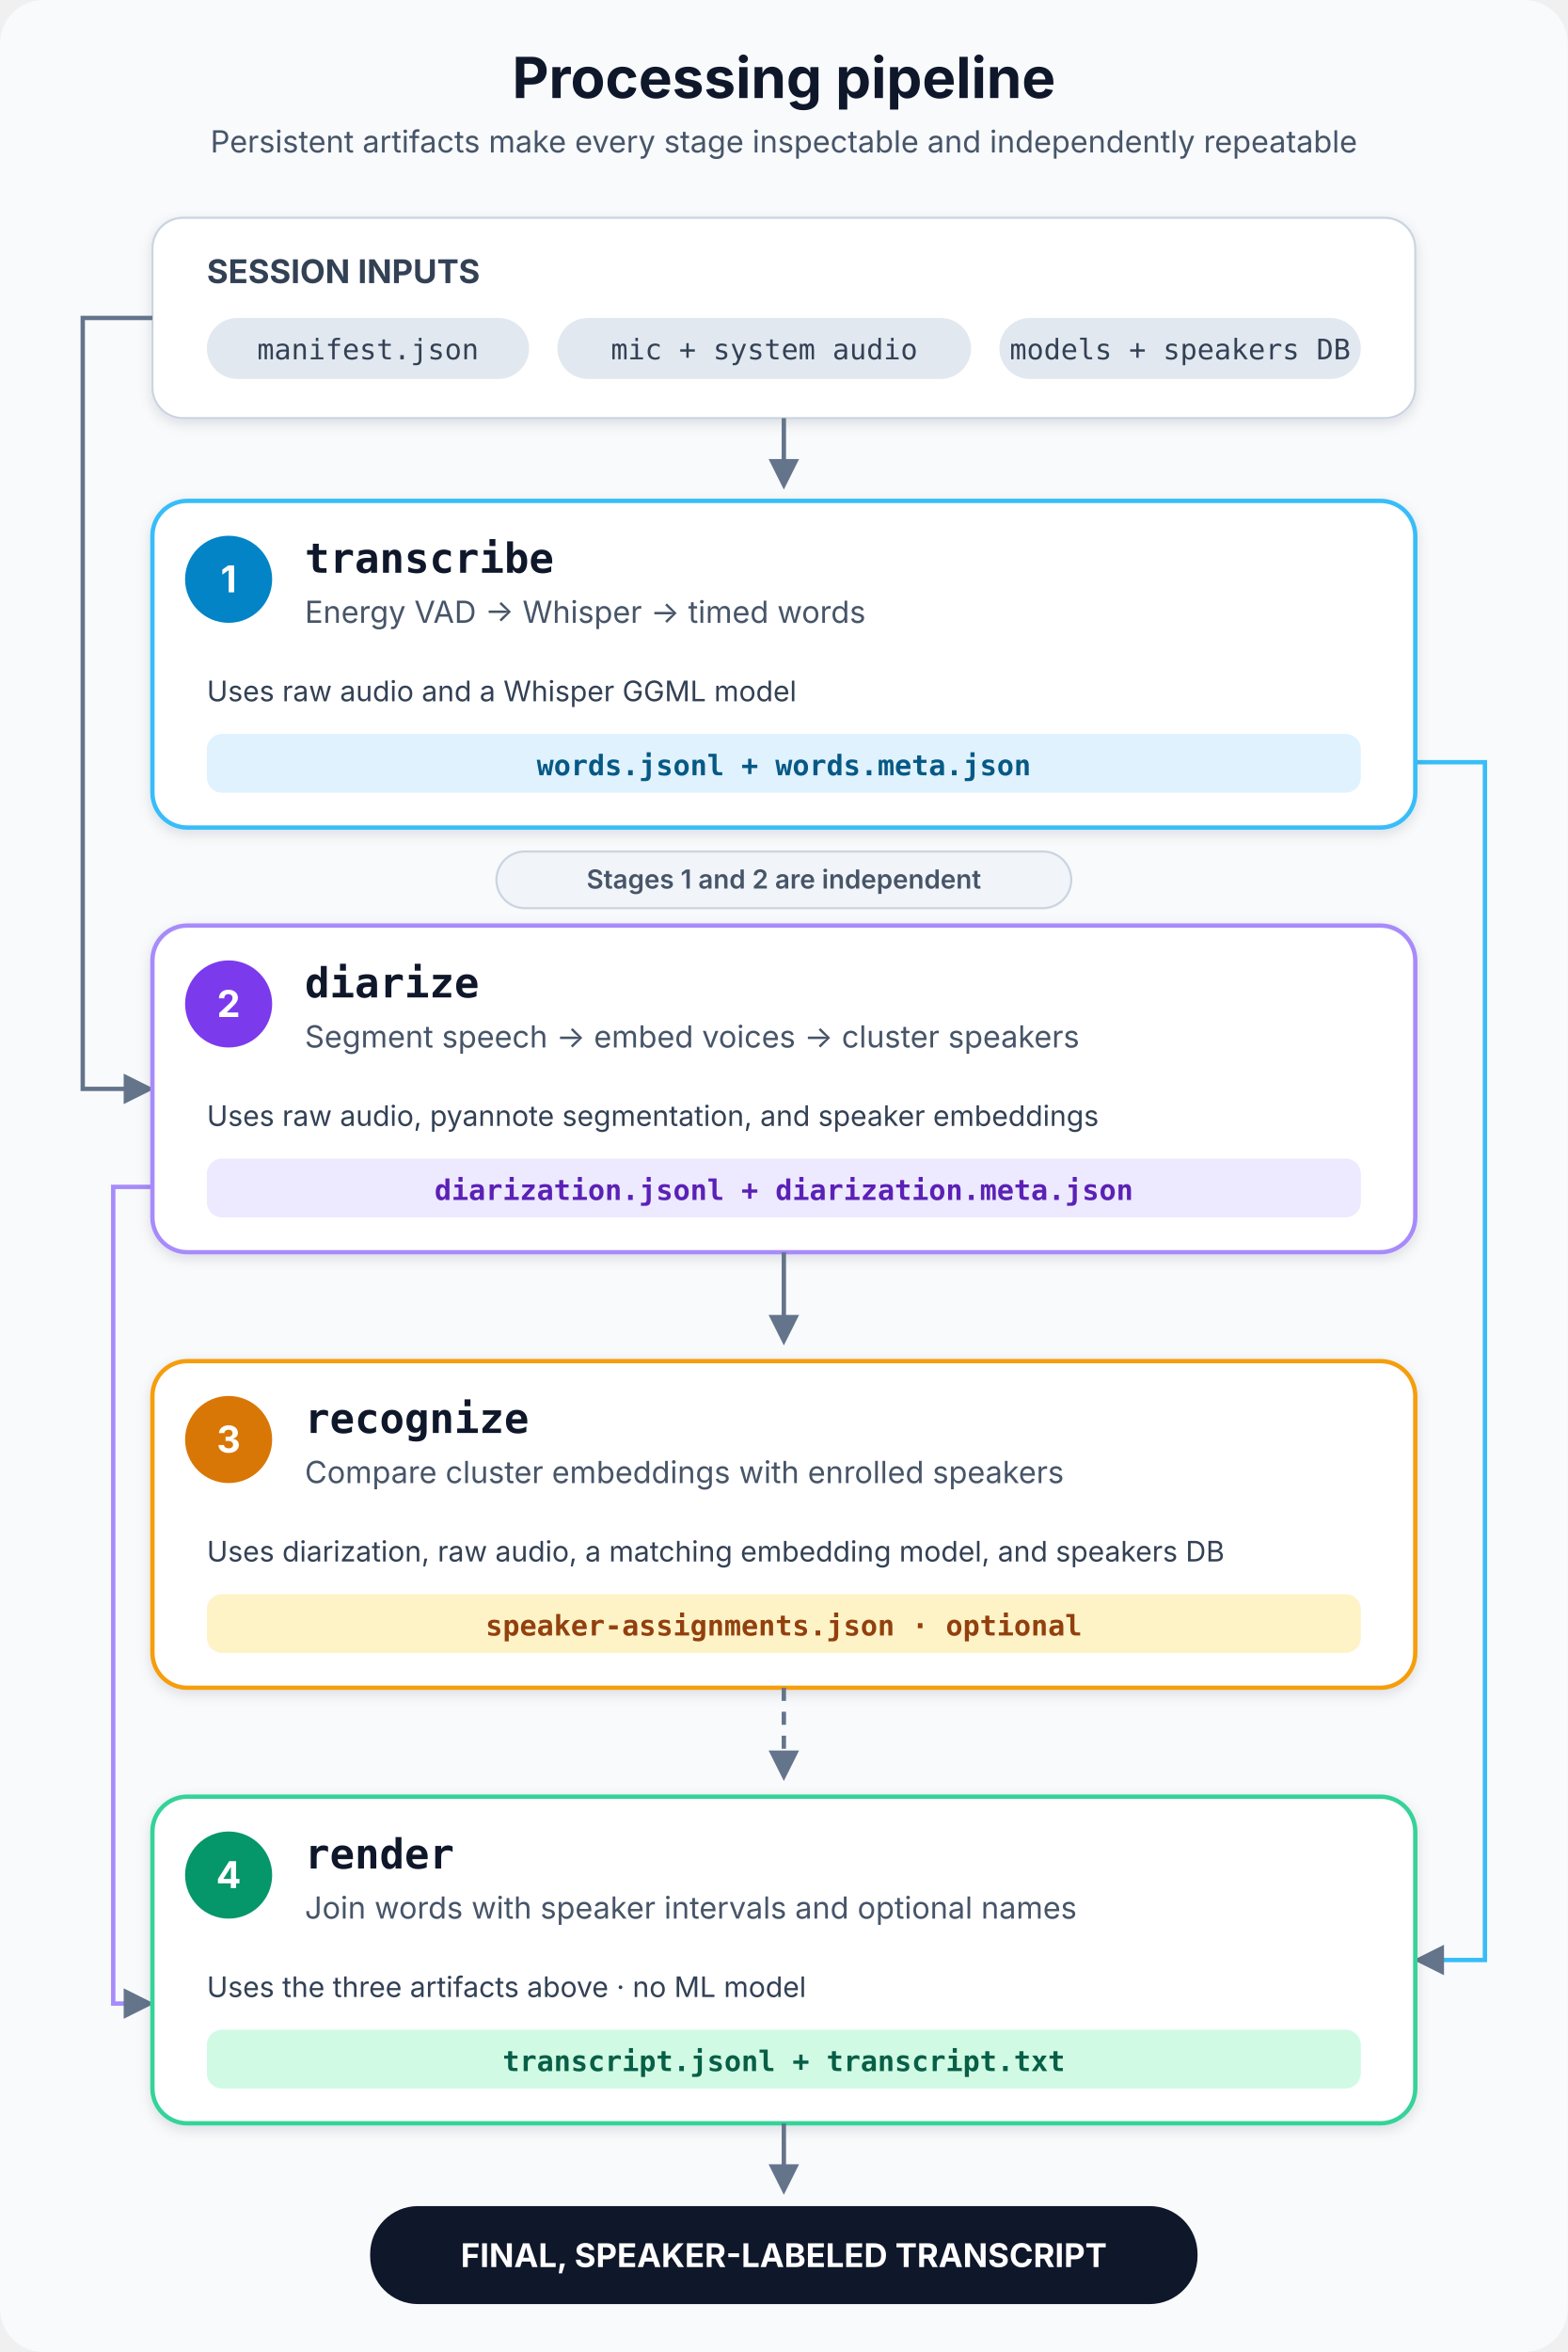
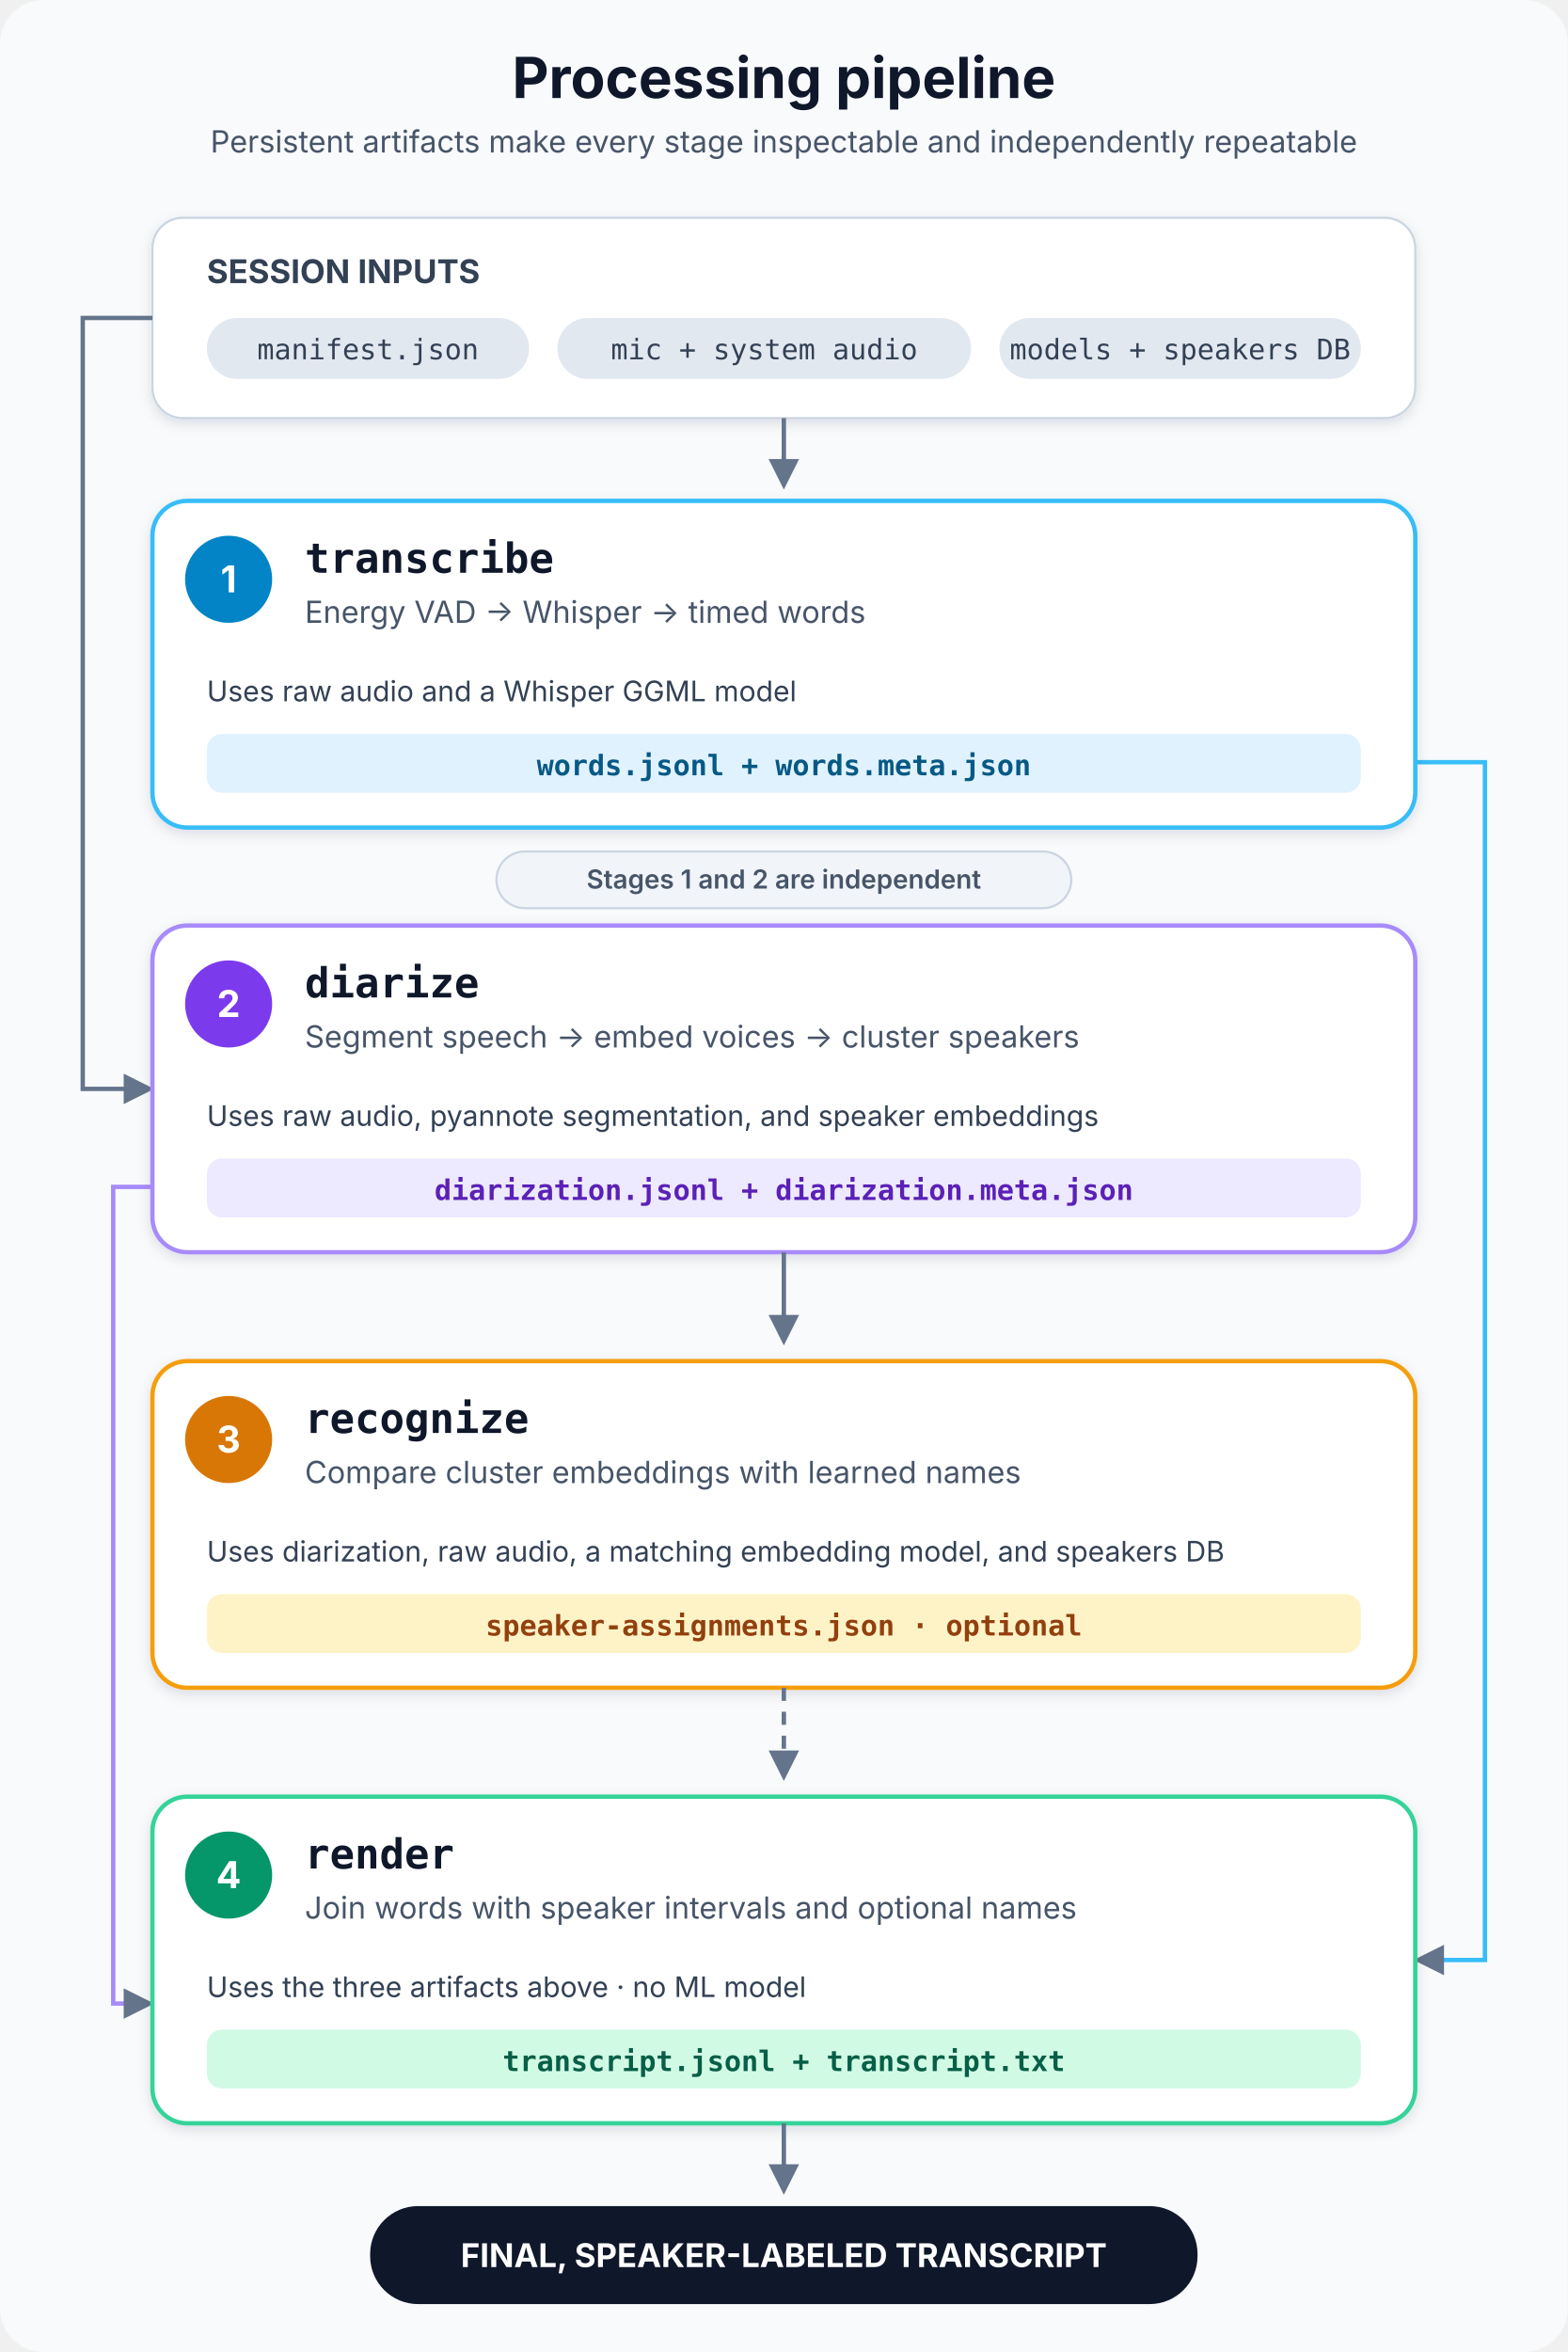
<svg xmlns="http://www.w3.org/2000/svg" width="720" height="1080" viewBox="0 0 720 1080" role="img" aria-labelledby="title description">
  <defs>
    <marker id="arrow" viewBox="0 0 10 10" refX="8" refY="5" markerWidth="7" markerHeight="7" orient="auto-start-reverse">
      <path d="M 0 0 L 10 5 L 0 10 z" fill="#64748b" />
    </marker>
    <filter id="shadow" x="-10%" y="-10%" width="120%" height="130%">
      <feDropShadow dx="0" dy="2" stdDeviation="3" flood-color="#0f172a" flood-opacity="0.12" />
    </filter>
  </defs>
  <rect width="720" height="1080" rx="20" fill="#f8fafc" />
  <text x="360" y="45" text-anchor="middle" font-family="system-ui, -apple-system, BlinkMacSystemFont, 'Segoe UI', sans-serif" font-size="26" font-weight="700" fill="#0f172a">Processing pipeline</text>
  <text x="360" y="70" text-anchor="middle" font-family="system-ui, -apple-system, BlinkMacSystemFont, 'Segoe UI', sans-serif" font-size="14" fill="#475569">Persistent artifacts make every stage inspectable and independently repeatable</text>
  <g filter="url(#shadow)">
    <rect x="70" y="100" width="580" height="92" rx="14" fill="#ffffff" stroke="#cbd5e1" />
  </g>
  <text x="95" y="130" font-family="system-ui, -apple-system, BlinkMacSystemFont, 'Segoe UI', sans-serif" font-size="15" font-weight="700" fill="#334155">SESSION INPUTS</text>
  <g font-family="ui-monospace, SFMono-Regular, Menlo, Consolas, monospace" font-size="13" fill="#334155">
    <rect x="95" y="146" width="148" height="28" rx="14" fill="#e2e8f0" />
    <text x="169" y="165" text-anchor="middle">manifest.json</text>
    <rect x="256" y="146" width="190" height="28" rx="14" fill="#e2e8f0" />
    <text x="351" y="165" text-anchor="middle">mic + system audio</text>
    <rect x="459" y="146" width="166" height="28" rx="14" fill="#e2e8f0" />
    <text x="542" y="165" text-anchor="middle">models + speakers DB</text>
  </g>
  <path d="M 360 192 L 360 222" stroke="#64748b" stroke-width="2" marker-end="url(#arrow)" />
  <path d="M 70 146 L 38 146 L 38 500 L 68 500" fill="none" stroke="#64748b" stroke-width="2" marker-end="url(#arrow)" />
  <path d="M 625 350 L 682 350 L 682 900 L 652 900" fill="none" stroke="#38bdf8" stroke-width="2" marker-end="url(#arrow)" />
  <path d="M 95 545 L 52 545 L 52 920 L 68 920" fill="none" stroke="#a78bfa" stroke-width="2" marker-end="url(#arrow)" />
  <g filter="url(#shadow)">
    <rect x="70" y="230" width="580" height="150" rx="16" fill="#ffffff" stroke="#38bdf8" stroke-width="2" />
  </g>
  <circle cx="105" cy="266" r="20" fill="#0284c7" />
  <text x="105" y="272" text-anchor="middle" font-family="system-ui, -apple-system, BlinkMacSystemFont, 'Segoe UI', sans-serif" font-size="17" font-weight="700" fill="#ffffff">1</text>
  <text x="140" y="263" font-family="ui-monospace, SFMono-Regular, Menlo, Consolas, monospace" font-size="19" font-weight="700" fill="#0f172a">transcribe</text>
  <text x="140" y="286" font-family="system-ui, -apple-system, BlinkMacSystemFont, 'Segoe UI', sans-serif" font-size="14" fill="#475569">Energy VAD → Whisper → timed words</text>
  <text x="95" y="322" font-family="system-ui, -apple-system, BlinkMacSystemFont, 'Segoe UI', sans-serif" font-size="13" fill="#334155">Uses raw audio and a Whisper GGML model</text>
  <rect x="95" y="337" width="530" height="27" rx="7" fill="#e0f2fe" />
  <text x="360" y="356" text-anchor="middle" font-family="ui-monospace, SFMono-Regular, Menlo, Consolas, monospace" font-size="13" font-weight="600" fill="#075985">words.jsonl + words.meta.json</text>
  <rect x="228" y="391" width="264" height="26" rx="13" fill="#f1f5f9" stroke="#cbd5e1" />
  <text x="360" y="408" text-anchor="middle" font-family="system-ui, -apple-system, BlinkMacSystemFont, 'Segoe UI', sans-serif" font-size="12" font-weight="600" fill="#475569">Stages 1 and 2 are independent</text>
  <g filter="url(#shadow)">
    <rect x="70" y="425" width="580" height="150" rx="16" fill="#ffffff" stroke="#a78bfa" stroke-width="2" />
  </g>
  <circle cx="105" cy="461" r="20" fill="#7c3aed" />
  <text x="105" y="467" text-anchor="middle" font-family="system-ui, -apple-system, BlinkMacSystemFont, 'Segoe UI', sans-serif" font-size="17" font-weight="700" fill="#ffffff">2</text>
  <text x="140" y="458" font-family="ui-monospace, SFMono-Regular, Menlo, Consolas, monospace" font-size="19" font-weight="700" fill="#0f172a">diarize</text>
  <text x="140" y="481" font-family="system-ui, -apple-system, BlinkMacSystemFont, 'Segoe UI', sans-serif" font-size="14" fill="#475569">Segment speech → embed voices → cluster speakers</text>
  <text x="95" y="517" font-family="system-ui, -apple-system, BlinkMacSystemFont, 'Segoe UI', sans-serif" font-size="13" fill="#334155">Uses raw audio, pyannote segmentation, and speaker embeddings</text>
  <rect x="95" y="532" width="530" height="27" rx="7" fill="#ede9fe" />
  <text x="360" y="551" text-anchor="middle" font-family="ui-monospace, SFMono-Regular, Menlo, Consolas, monospace" font-size="13" font-weight="600" fill="#5b21b6">diarization.jsonl + diarization.meta.json</text>
  <path d="M 360 575 L 360 615" stroke="#64748b" stroke-width="2" marker-end="url(#arrow)" />
  <g filter="url(#shadow)">
    <rect x="70" y="625" width="580" height="150" rx="16" fill="#ffffff" stroke="#f59e0b" stroke-width="2" />
  </g>
  <circle cx="105" cy="661" r="20" fill="#d97706" />
  <text x="105" y="667" text-anchor="middle" font-family="system-ui, -apple-system, BlinkMacSystemFont, 'Segoe UI', sans-serif" font-size="17" font-weight="700" fill="#ffffff">3</text>
  <text x="140" y="658" font-family="ui-monospace, SFMono-Regular, Menlo, Consolas, monospace" font-size="19" font-weight="700" fill="#0f172a">recognize</text>
-   <text x="140" y="681" font-family="system-ui, -apple-system, BlinkMacSystemFont, 'Segoe UI', sans-serif" font-size="14" fill="#475569">Compare cluster embeddings with enrolled speakers</text>
+   <text x="140" y="681" font-family="system-ui, -apple-system, BlinkMacSystemFont, 'Segoe UI', sans-serif" font-size="14" fill="#475569">Compare cluster embeddings with learned names</text>
  <text x="95" y="717" font-family="system-ui, -apple-system, BlinkMacSystemFont, 'Segoe UI', sans-serif" font-size="13" fill="#334155">Uses diarization, raw audio, a matching embedding model, and speakers DB</text>
  <rect x="95" y="732" width="530" height="27" rx="7" fill="#fef3c7" />
  <text x="360" y="751" text-anchor="middle" font-family="ui-monospace, SFMono-Regular, Menlo, Consolas, monospace" font-size="13" font-weight="600" fill="#92400e">speaker-assignments.json · optional</text>
  <path d="M 360 775 L 360 815" stroke="#64748b" stroke-width="2" stroke-dasharray="6 5" marker-end="url(#arrow)" />
  <g filter="url(#shadow)">
    <rect x="70" y="825" width="580" height="150" rx="16" fill="#ffffff" stroke="#34d399" stroke-width="2" />
  </g>
  <circle cx="105" cy="861" r="20" fill="#059669" />
  <text x="105" y="867" text-anchor="middle" font-family="system-ui, -apple-system, BlinkMacSystemFont, 'Segoe UI', sans-serif" font-size="17" font-weight="700" fill="#ffffff">4</text>
  <text x="140" y="858" font-family="ui-monospace, SFMono-Regular, Menlo, Consolas, monospace" font-size="19" font-weight="700" fill="#0f172a">render</text>
  <text x="140" y="881" font-family="system-ui, -apple-system, BlinkMacSystemFont, 'Segoe UI', sans-serif" font-size="14" fill="#475569">Join words with speaker intervals and optional names</text>
  <text x="95" y="917" font-family="system-ui, -apple-system, BlinkMacSystemFont, 'Segoe UI', sans-serif" font-size="13" fill="#334155">Uses the three artifacts above · no ML model</text>
  <rect x="95" y="932" width="530" height="27" rx="7" fill="#d1fae5" />
  <text x="360" y="951" text-anchor="middle" font-family="ui-monospace, SFMono-Regular, Menlo, Consolas, monospace" font-size="13" font-weight="600" fill="#065f46">transcript.jsonl + transcript.txt</text>
  <path d="M 360 975 L 360 1005" stroke="#64748b" stroke-width="2" marker-end="url(#arrow)" />
  <rect x="170" y="1013" width="380" height="45" rx="22" fill="#0f172a" />
  <text x="360" y="1041" text-anchor="middle" font-family="system-ui, -apple-system, BlinkMacSystemFont, 'Segoe UI', sans-serif" font-size="15" font-weight="700" fill="#ffffff">FINAL, SPEAKER-LABELED TRANSCRIPT</text>
</svg>
